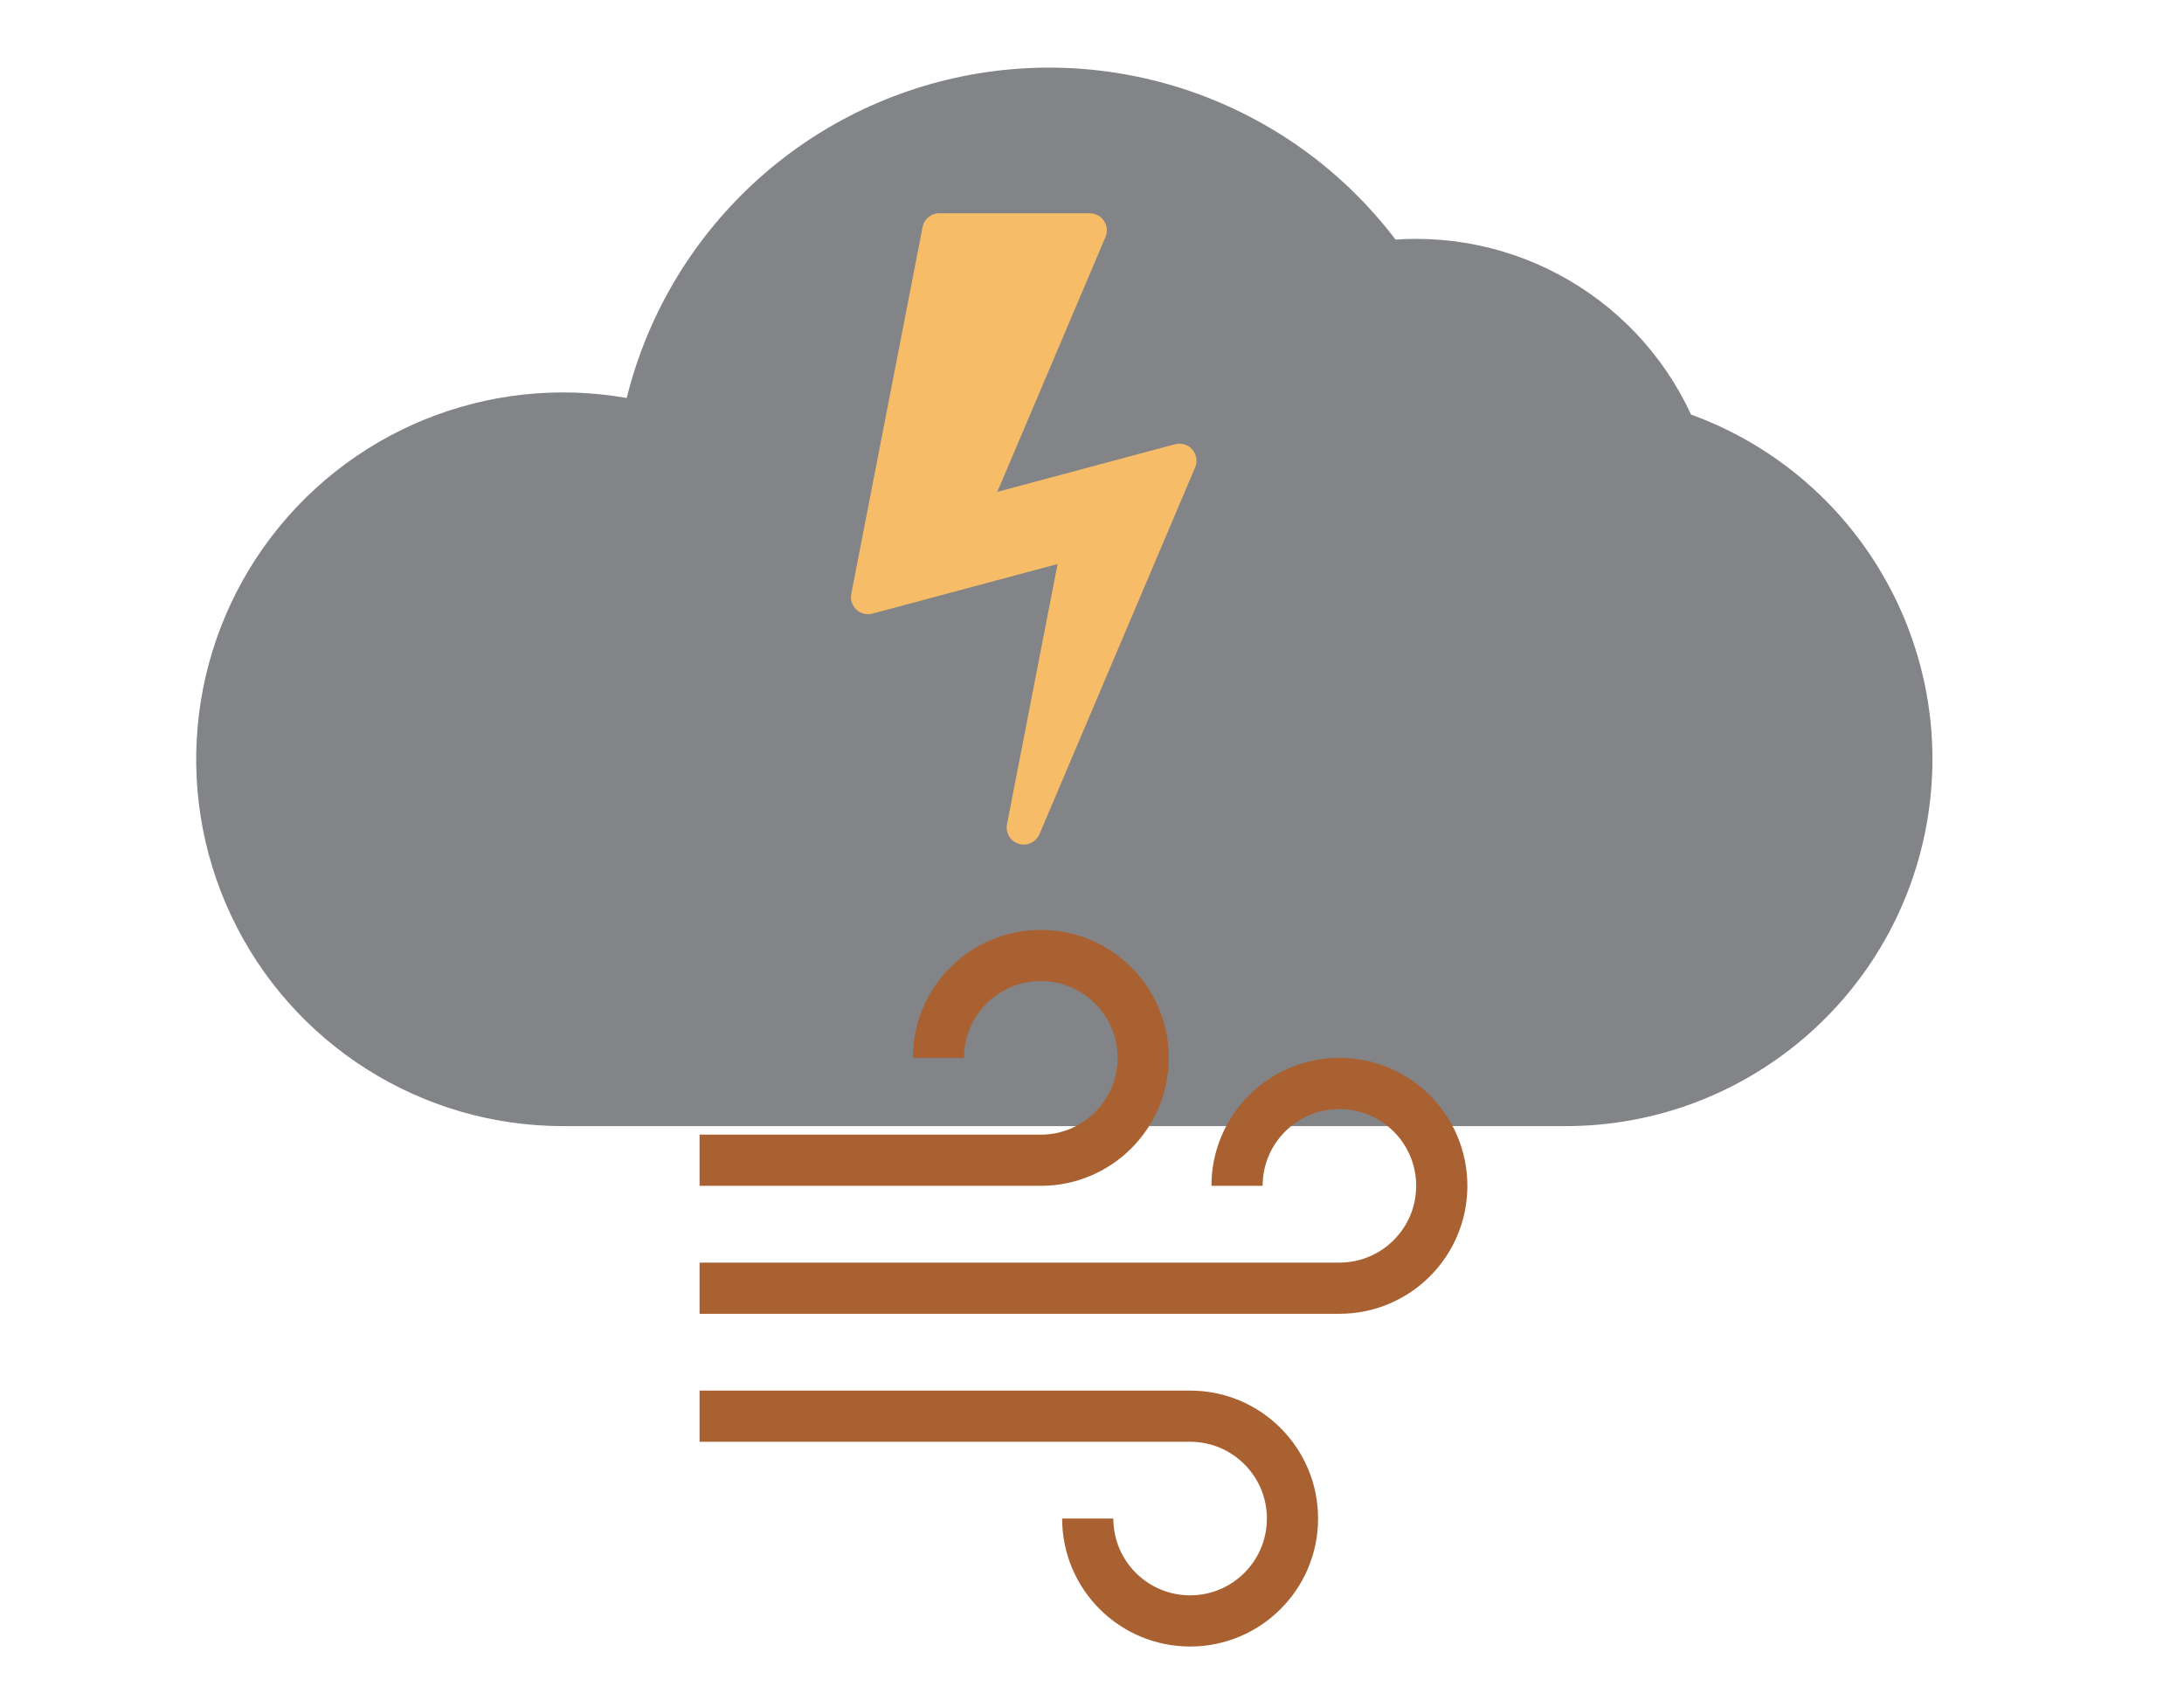
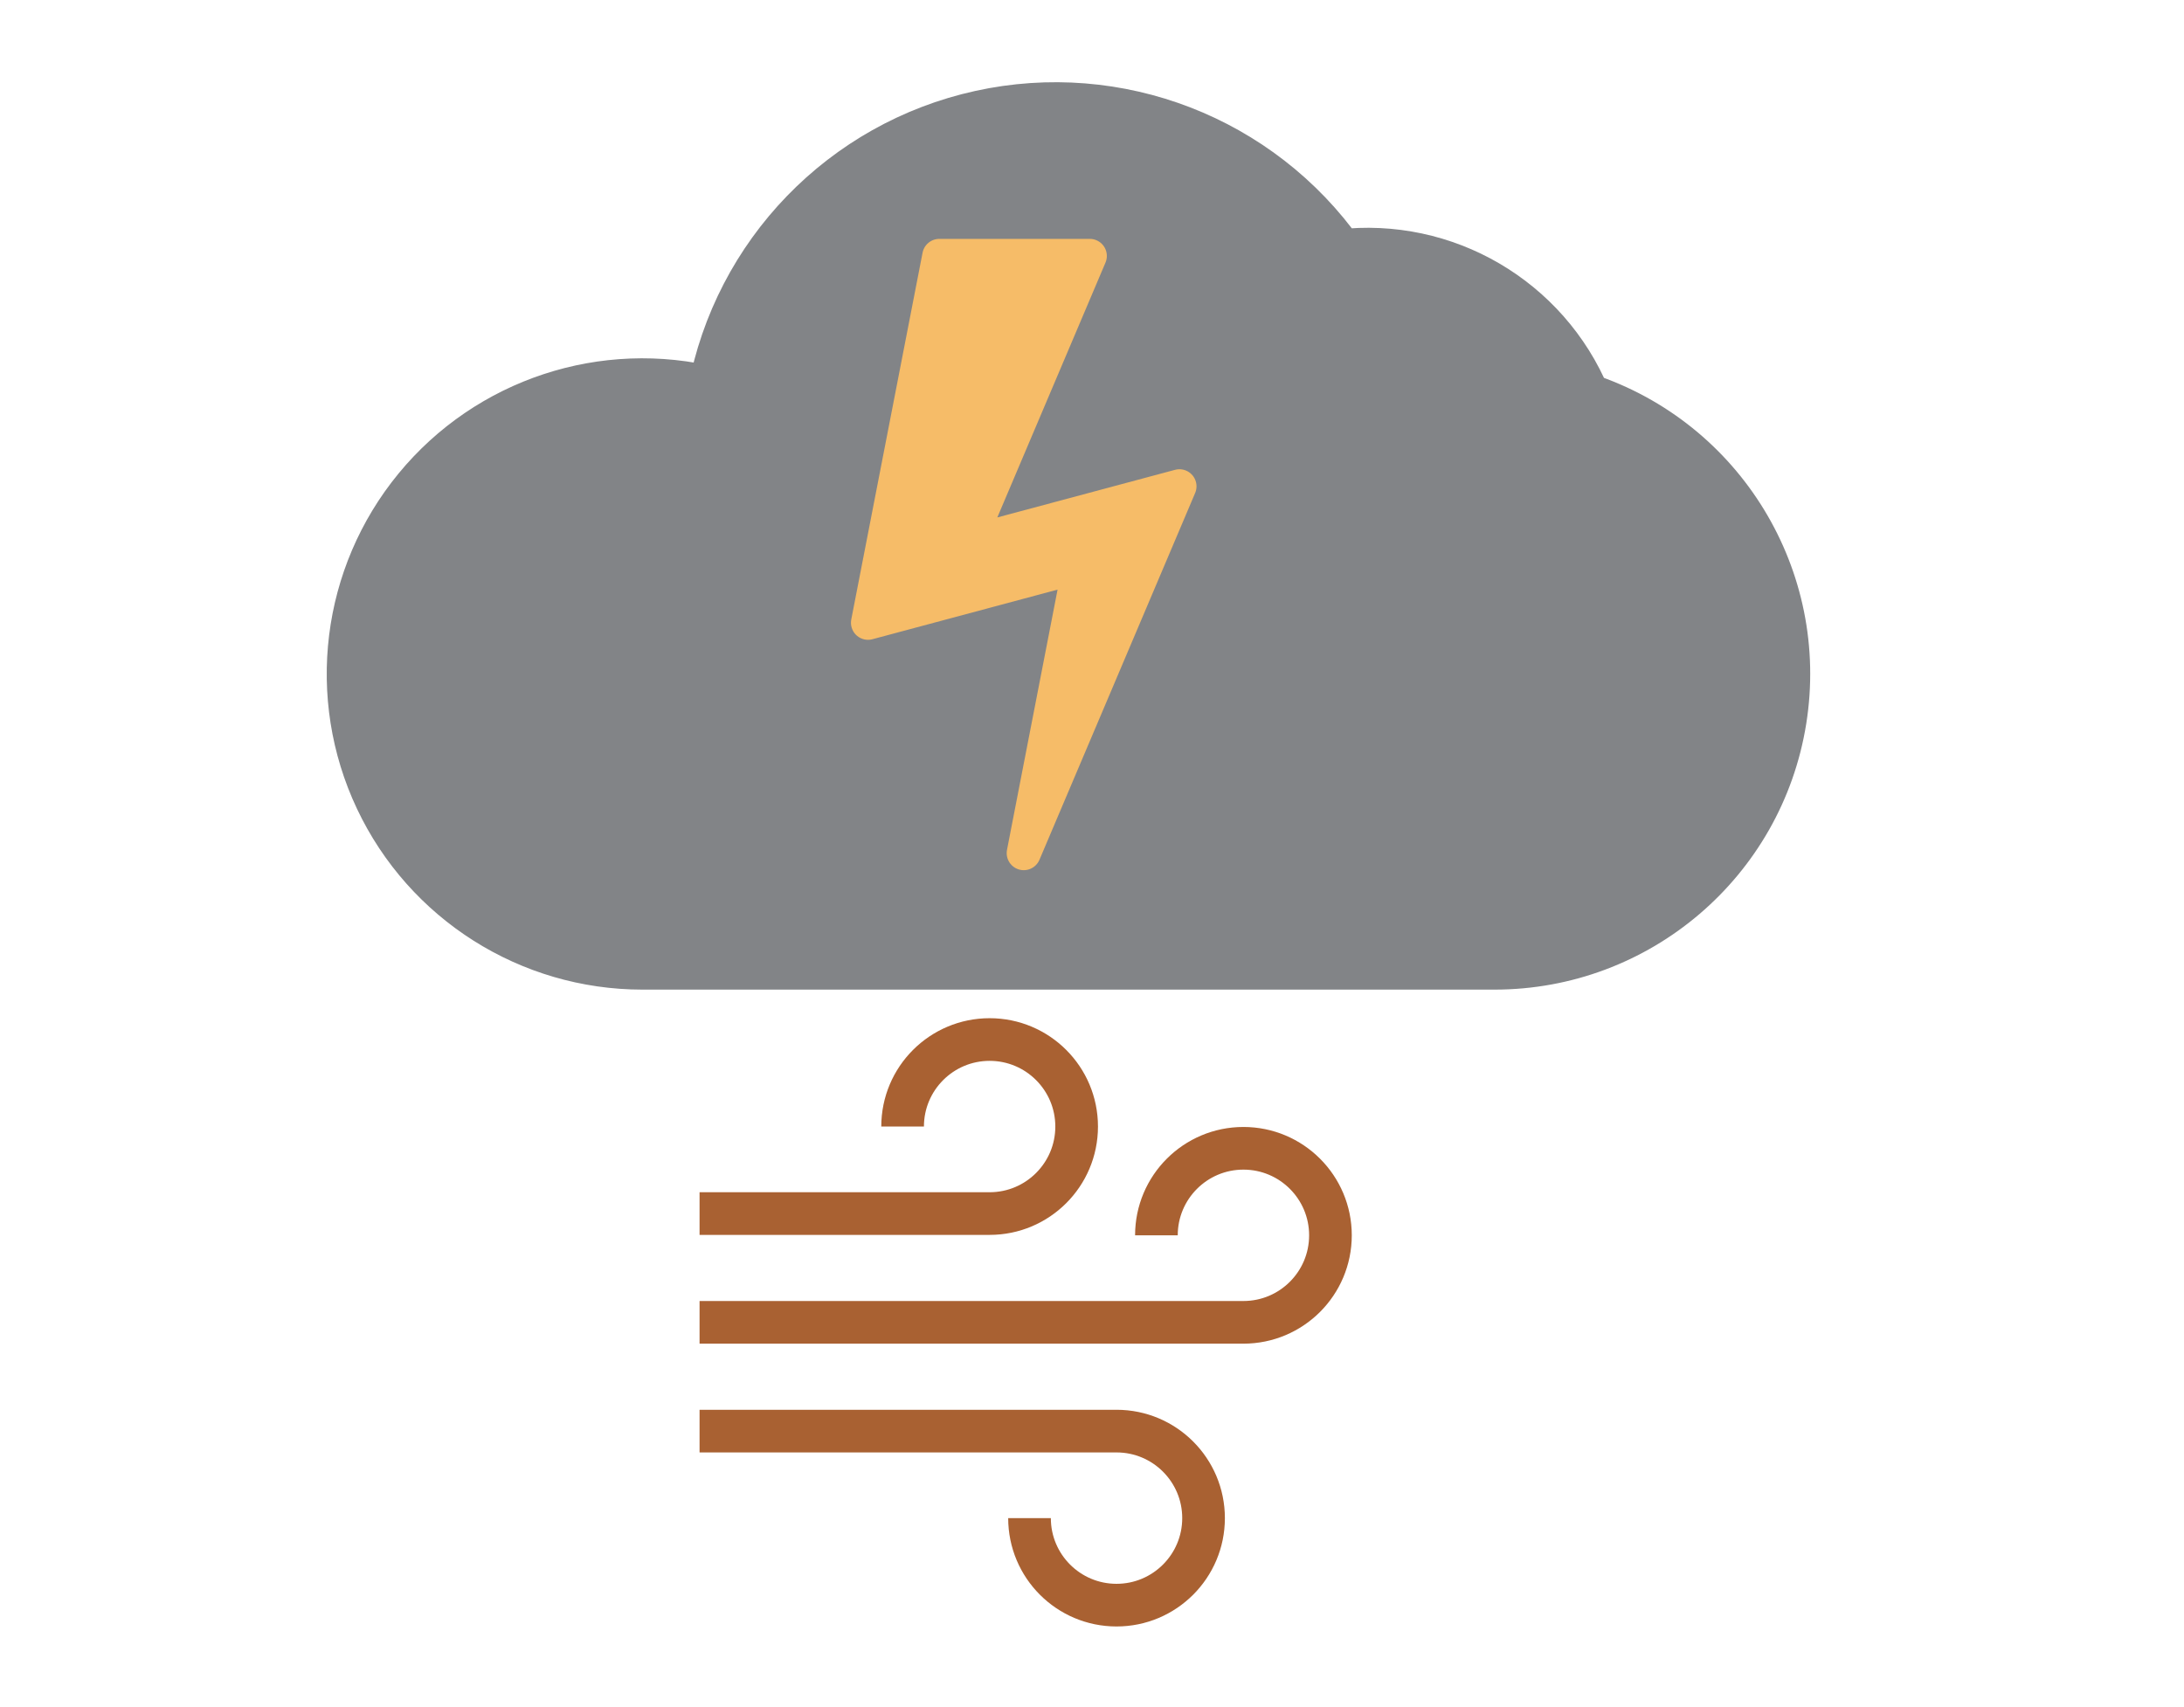
<svg xmlns="http://www.w3.org/2000/svg" version="1.1" width="128" height="100" viewBox="-64 -50 128 100">
  <g stroke-width="3">
-     <path stroke="#828487" fill="#828487" d="M -31,14.5 a 20,20 0 1 1 4.88,-39.395 a 24,24 0 0 1 43.201,-9.491 a 16.25,16.25 0 0 1 16.919,9.886 a 20,20 0 0 1 -6.245,39z" />
-     <path stroke-width="2" stroke-linejoin="round" stroke="#f6bc68" fill="#f6bc68" d="M-4,-1.5 l9.125,-21.498 l-12.396,3.321 l7.141,-16.823 h-8.818 l-4.179,21.498 l12.396,-3.321 z" />
-     <path stroke-width="3.0" stroke="#a96132" fill="none" d="M-23,18.0 h20.0 a6.0,6.0 0 1 0 -6.0,-6.0 M-23,25.5 h37.5 a6.0,6.0 0 1 0 -6.0,-6.0 M-23,33.0 h28.75 a6.0,6.0 0 1 1 -6.0,6.0" />
+     <path stroke="#828487" fill="#828487" d="M -26.35,6.5 a17.0,17.0 0 1 1 4.148,-33.486 a20.4,20.4 0 0 1 36.721,-8.067 a13.812,13.812 0 0 1 14.381,8.403 a17.0,17.0 0 0 1 -5.308,33.15 z" />
+     <path stroke-width="2" stroke-linejoin="round" stroke="#f6bc68" fill="#f6bc68" d="M-4,0 l9.125,-21.498 l-12.396,3.321 l7.141,-16.823 h-8.818 l-4.179,21.498 l12.396,-3.321 z" />
+     <path stroke-width="2.5" stroke="#a96132" fill="none" d="M-23,21.125 h17.0 a5.1,5.1 0 1 0 -5.1,-5.1 M-23,27.5 h31.875 a5.1,5.1 0 1 0 -5.1,-5.1 M-23,33.875 h24.438 a5.1,5.1 0 1 1 -5.1,5.1" />
  </g>
</svg>
